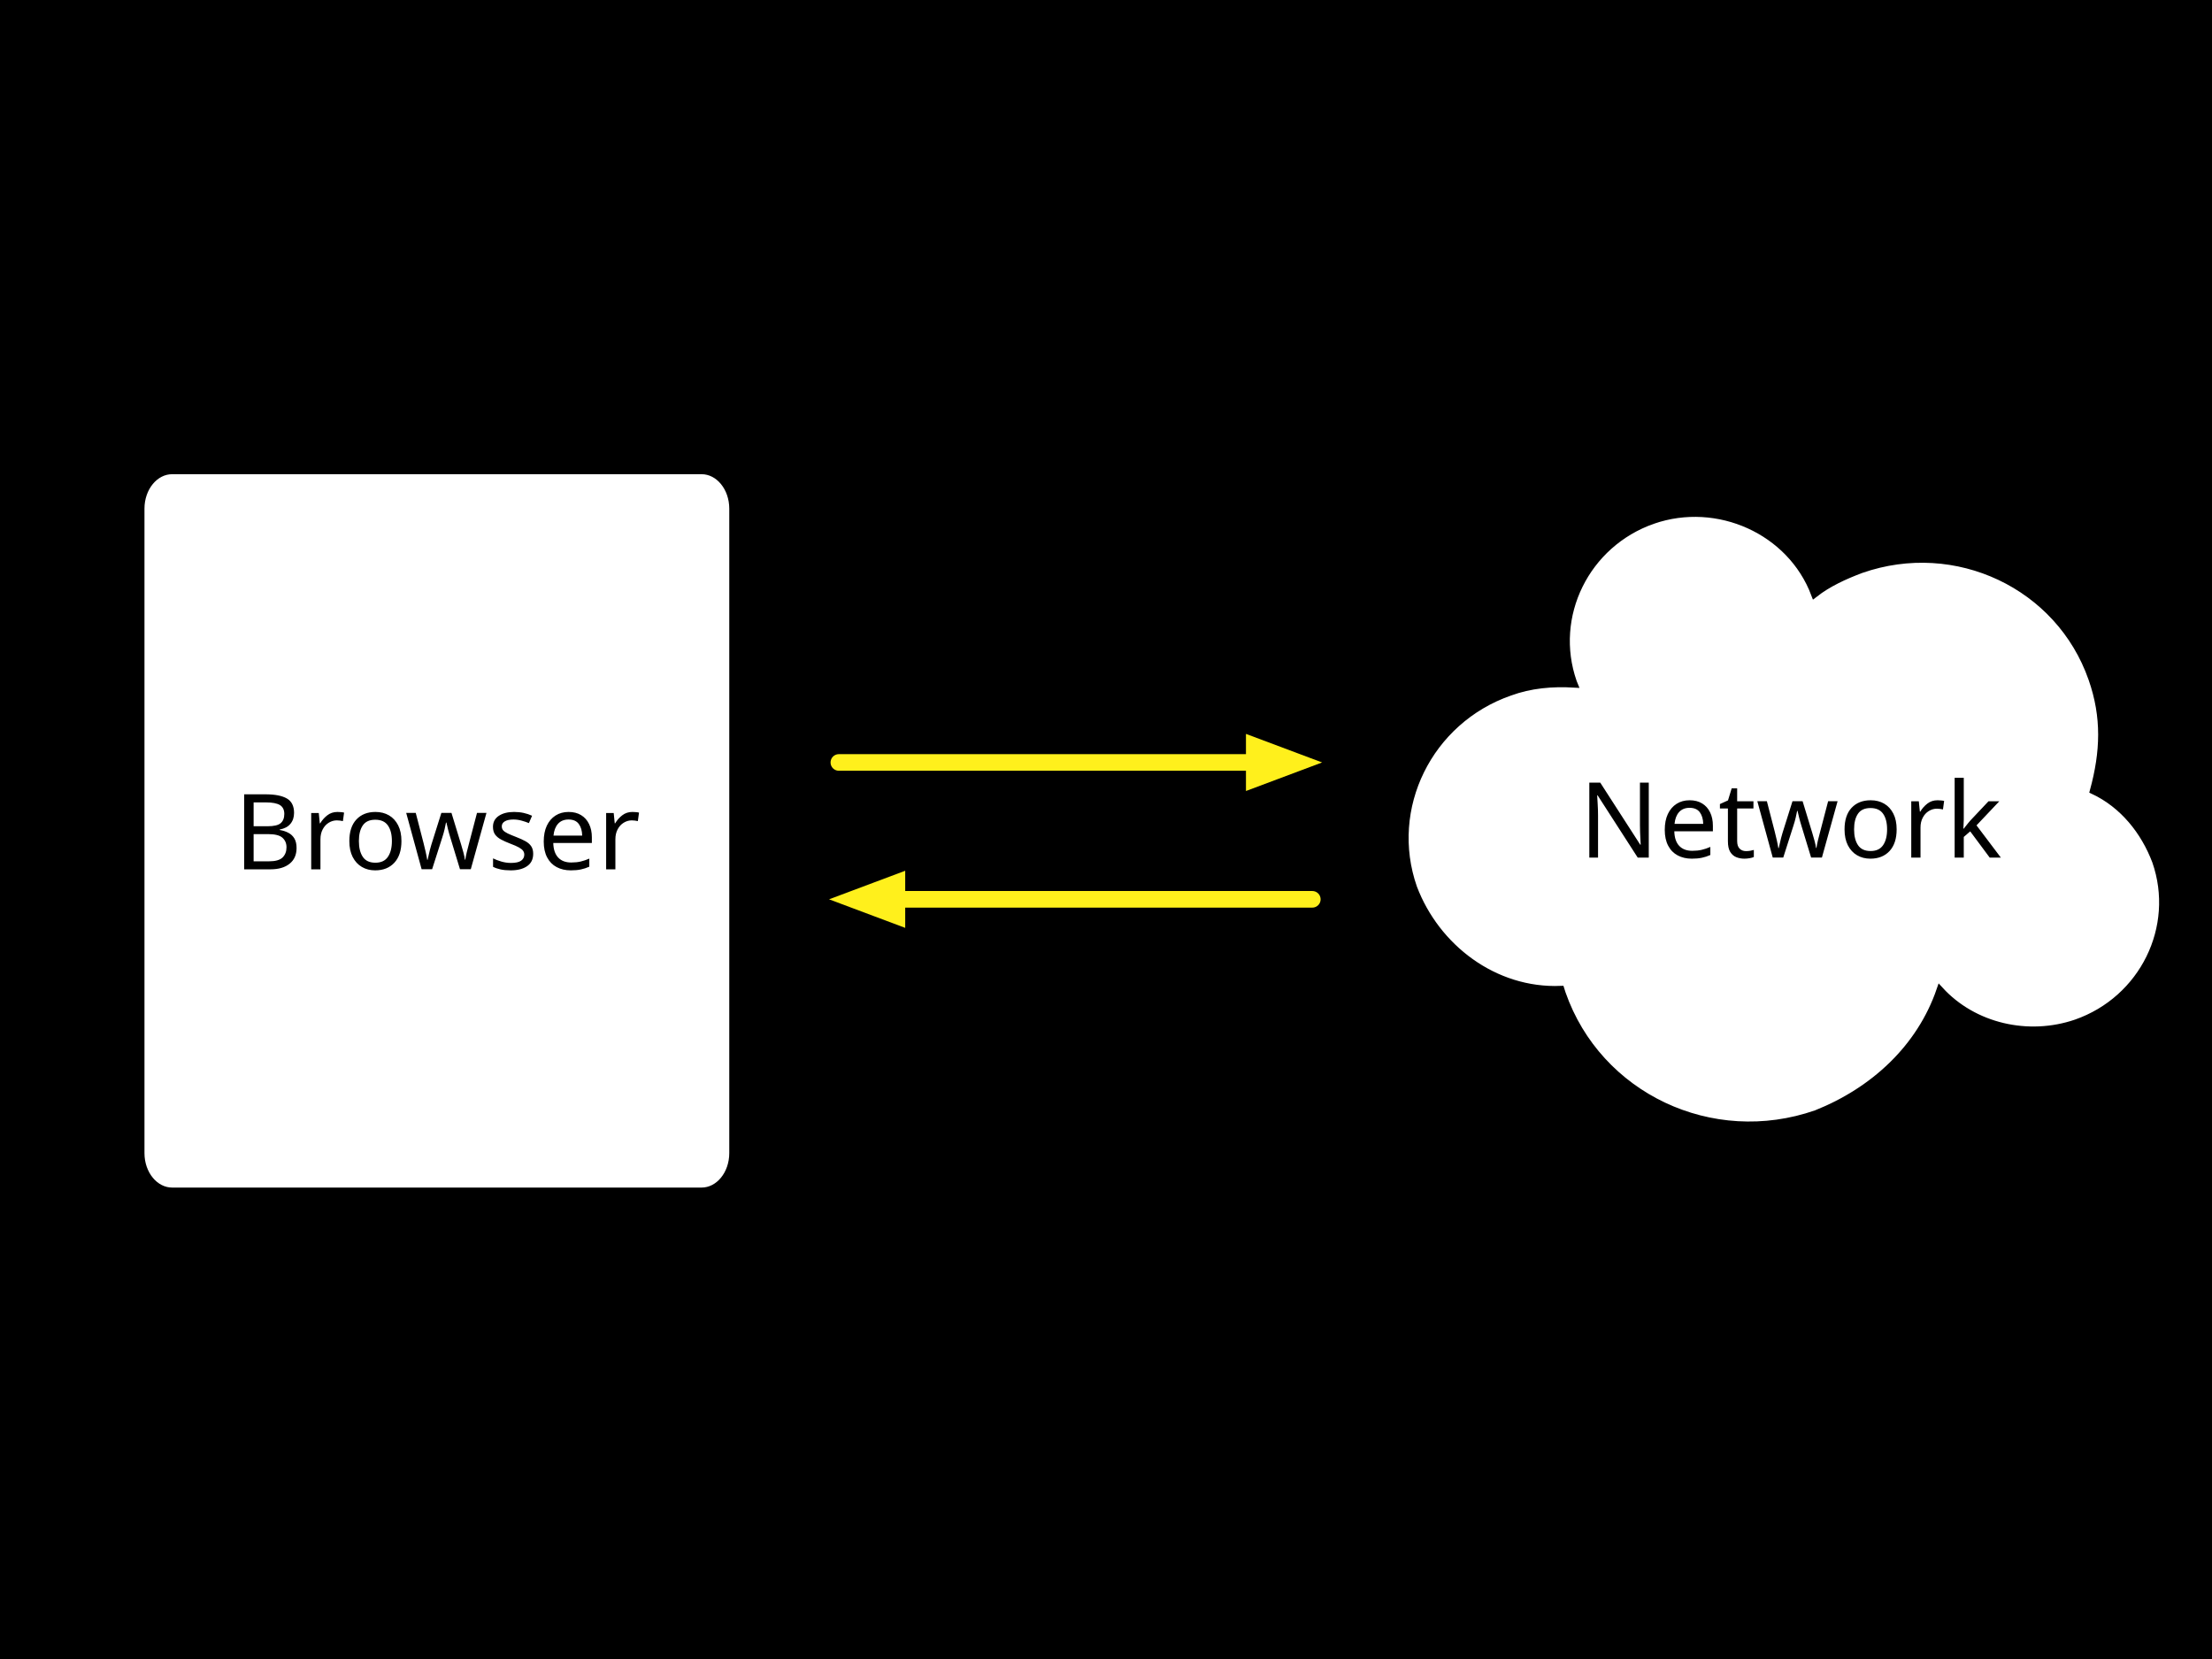
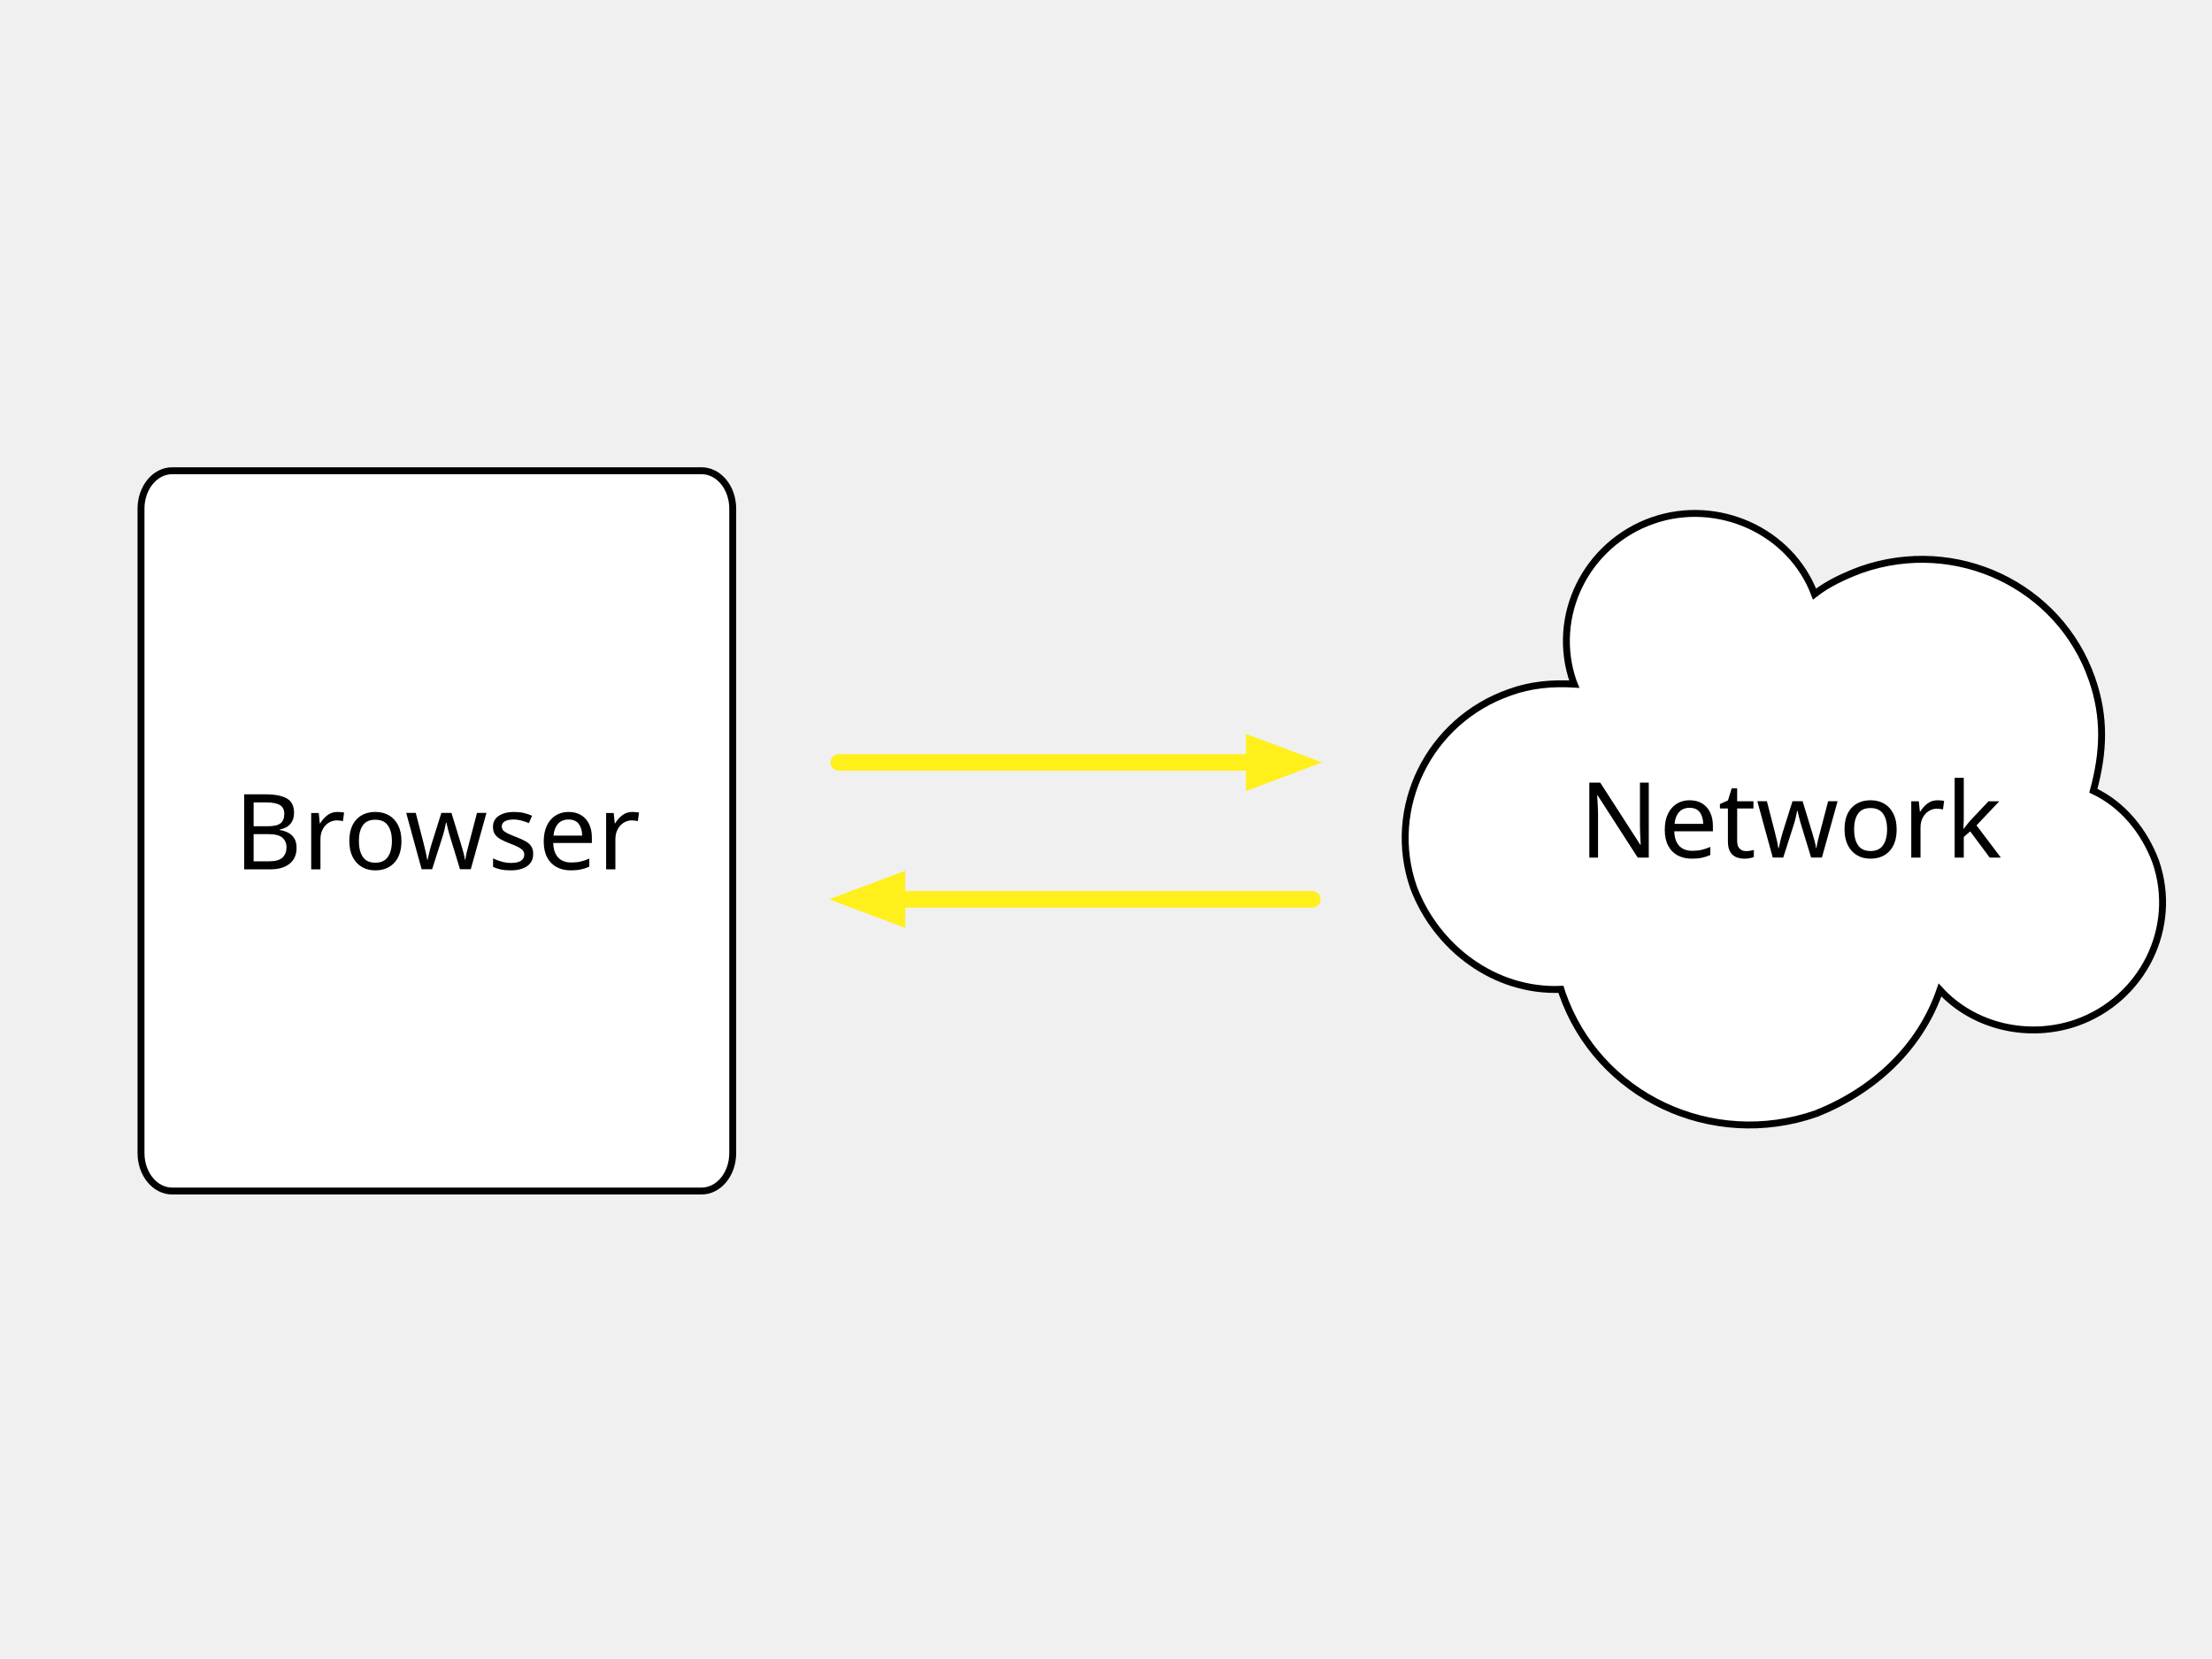
<svg xmlns="http://www.w3.org/2000/svg" version="1.1" x="0" y="0" width="800" height="600" viewBox="0, 0, 800, 600">
  <g id="Background">
-     <rect x="0" y="0" width="800" height="600" fill="#000000" />
+     <rect x="0" y="0" width="800" height="600" fill="none" />
  </g>
  <g id="Layer_1">
    <g>
      <path d="M303.383,275.75 L453.617,275.75" fill-opacity="0" stroke="#FFF01C" stroke-width="6" stroke-linecap="round" />
      <path d="M453.617,281.75 L469.617,275.75 L453.617,269.75 z" fill="#FFF01C" fill-opacity="1" stroke="#FFF01C" stroke-width="6" stroke-opacity="1" />
    </g>
    <g>
      <path d="M324.383,325.25 L474.617,325.25" fill-opacity="0" stroke="#FFF01C" stroke-width="6" stroke-linecap="round" />
      <path d="M324.383,319.25 L308.383,325.25 L324.383,331.25 z" fill="#FFF01C" fill-opacity="1" stroke="#FFF01C" stroke-width="6" stroke-opacity="1" />
    </g>
    <g>
      <g>
        <path d="M597.806,188.223 C621.201,180.141 647.591,191.958 656.246,214.846 C661.289,210.92 667.162,208.27 673.111,206.026 C707.412,194.053 744.773,211.717 756.558,245.479 C761.409,259.32 760.904,271.965 757.09,285.983 C767.849,291.038 775.495,300.637 779.6,311.493 C787.919,335.325 775.035,361.497 750.822,369.948 C733.604,375.838 713.85,371.393 701.628,358.05 C694.387,379.126 677.479,394.538 656.876,402.741 C619.116,415.921 577.988,396.476 565.014,359.309 L564.535,357.81 C540.421,358.794 519.428,342.65 511.249,321.021 C501.197,292.223 516.766,260.599 546.023,250.387 C553.532,247.628 561.433,246.964 569.332,247.427 L569.028,246.679 C560.709,222.847 573.594,196.675 597.806,188.224 z" fill="#FFFFFF" />
        <path d="M597.806,188.223 C621.201,180.141 647.591,191.958 656.246,214.846 C661.289,210.92 667.162,208.27 673.111,206.026 C707.412,194.053 744.773,211.717 756.558,245.479 C761.409,259.32 760.904,271.965 757.09,285.983 C767.849,291.038 775.495,300.637 779.6,311.493 C787.919,335.325 775.035,361.497 750.822,369.948 C733.604,375.838 713.85,371.393 701.628,358.05 C694.387,379.126 677.479,394.538 656.876,402.741 C619.116,415.921 577.988,396.476 565.014,359.309 L564.535,357.81 C540.421,358.794 519.428,342.65 511.249,321.021 C501.197,292.223 516.766,260.599 546.023,250.387 C553.532,247.628 561.433,246.964 569.332,247.427 L569.028,246.679 C560.709,222.847 573.594,196.675 597.806,188.224 z" fill-opacity="0" stroke="#000000" stroke-width="2.5" stroke-linecap="round" />
      </g>
      <text fill="#000000" transform="matrix(1, 0, -0, 1, 644.662, 295.773)">
        <tspan x="-73.549" y="14.402" font-family="HelveticaNeue-Medium" font-size="38">Network</tspan>
      </text>
    </g>
    <g>
      <g>
        <path d="M62.263,170.25 L253.737,170.25 C259.957,170.25 265,176.388 265,183.96 L265,417.039 C265,424.612 259.957,430.75 253.737,430.75 L62.263,430.75 C56.043,430.75 51,424.612 51,417.039 L51,183.96 C51,176.388 56.043,170.25 62.263,170.25 z" fill="#FFFFFF" />
        <path d="M62.263,170.25 L253.737,170.25 C259.957,170.25 265,176.388 265,183.96 L265,417.039 C265,424.612 259.957,430.75 253.737,430.75 L62.263,430.75 C56.043,430.75 51,424.612 51,417.039 L51,183.96 C51,176.388 56.043,170.25 62.263,170.25 z" fill-opacity="0" stroke="#000000" stroke-width="2.5" stroke-linecap="round" />
      </g>
      <text fill="#000000" transform="matrix(1, 0, -0, 1, 157.5, 300)">
        <tspan x="-72.884" y="14.402" font-family="HelveticaNeue-Medium" font-size="38">Browser</tspan>
      </text>
    </g>
  </g>
</svg>
